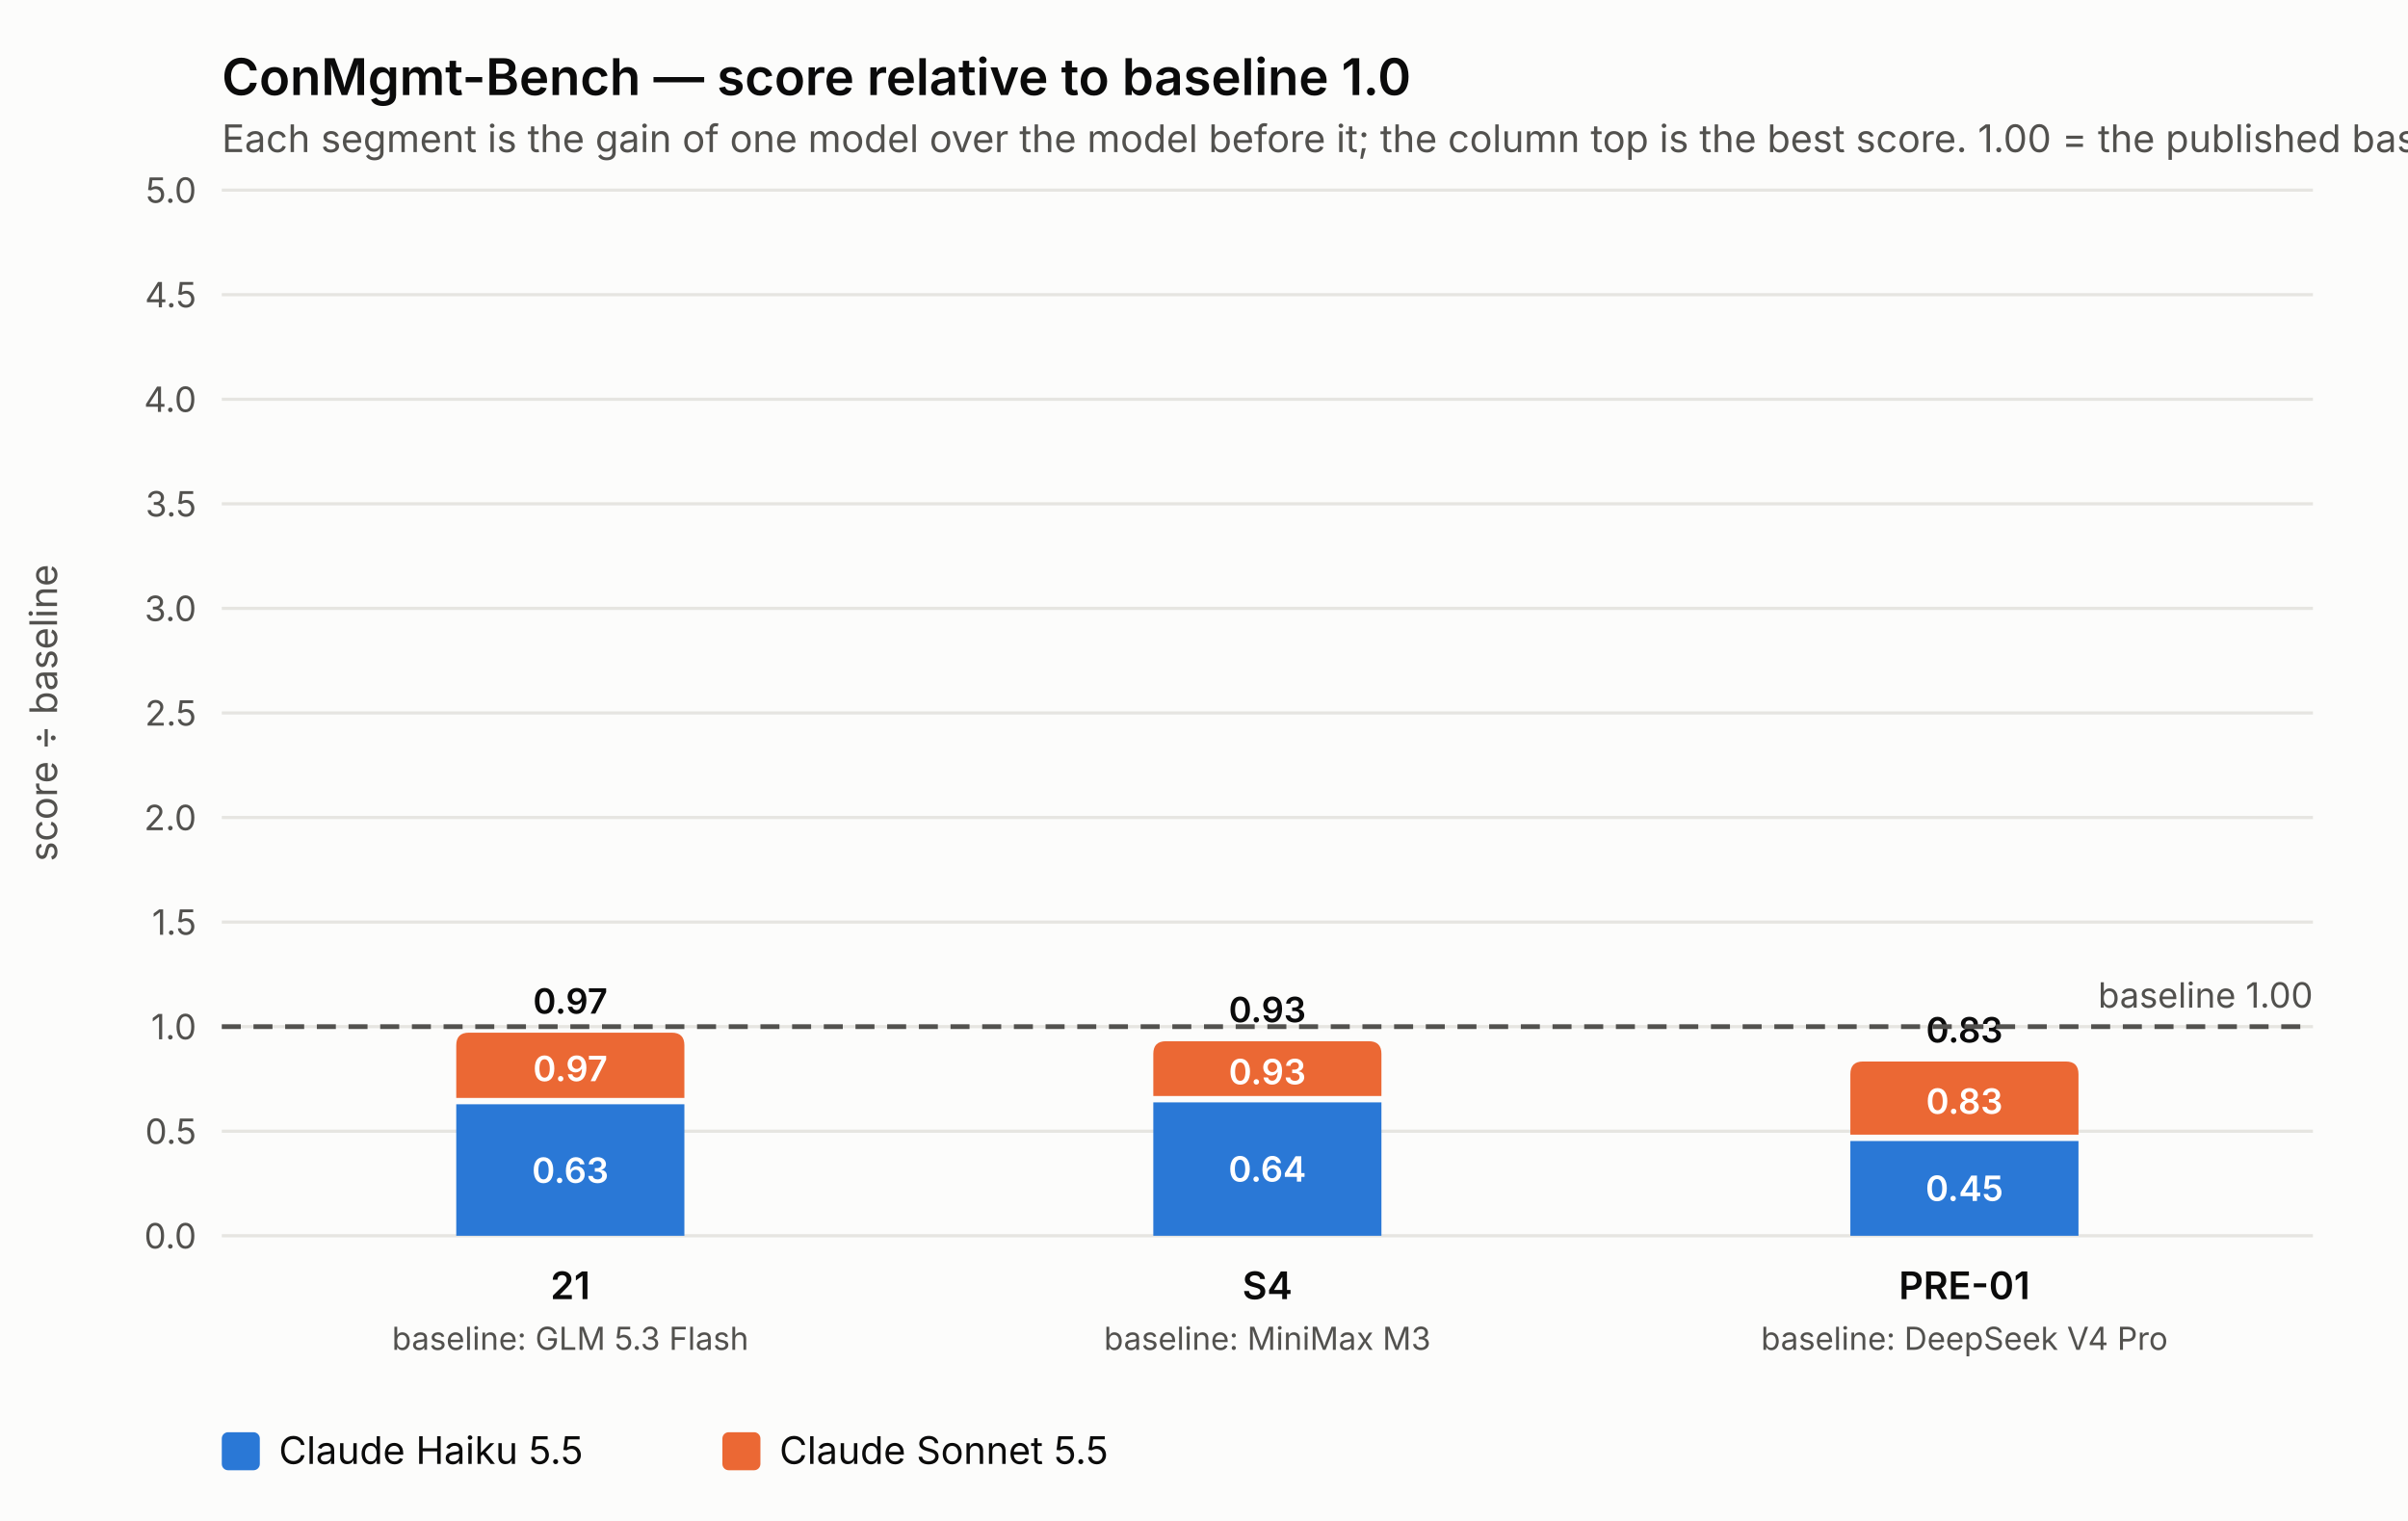
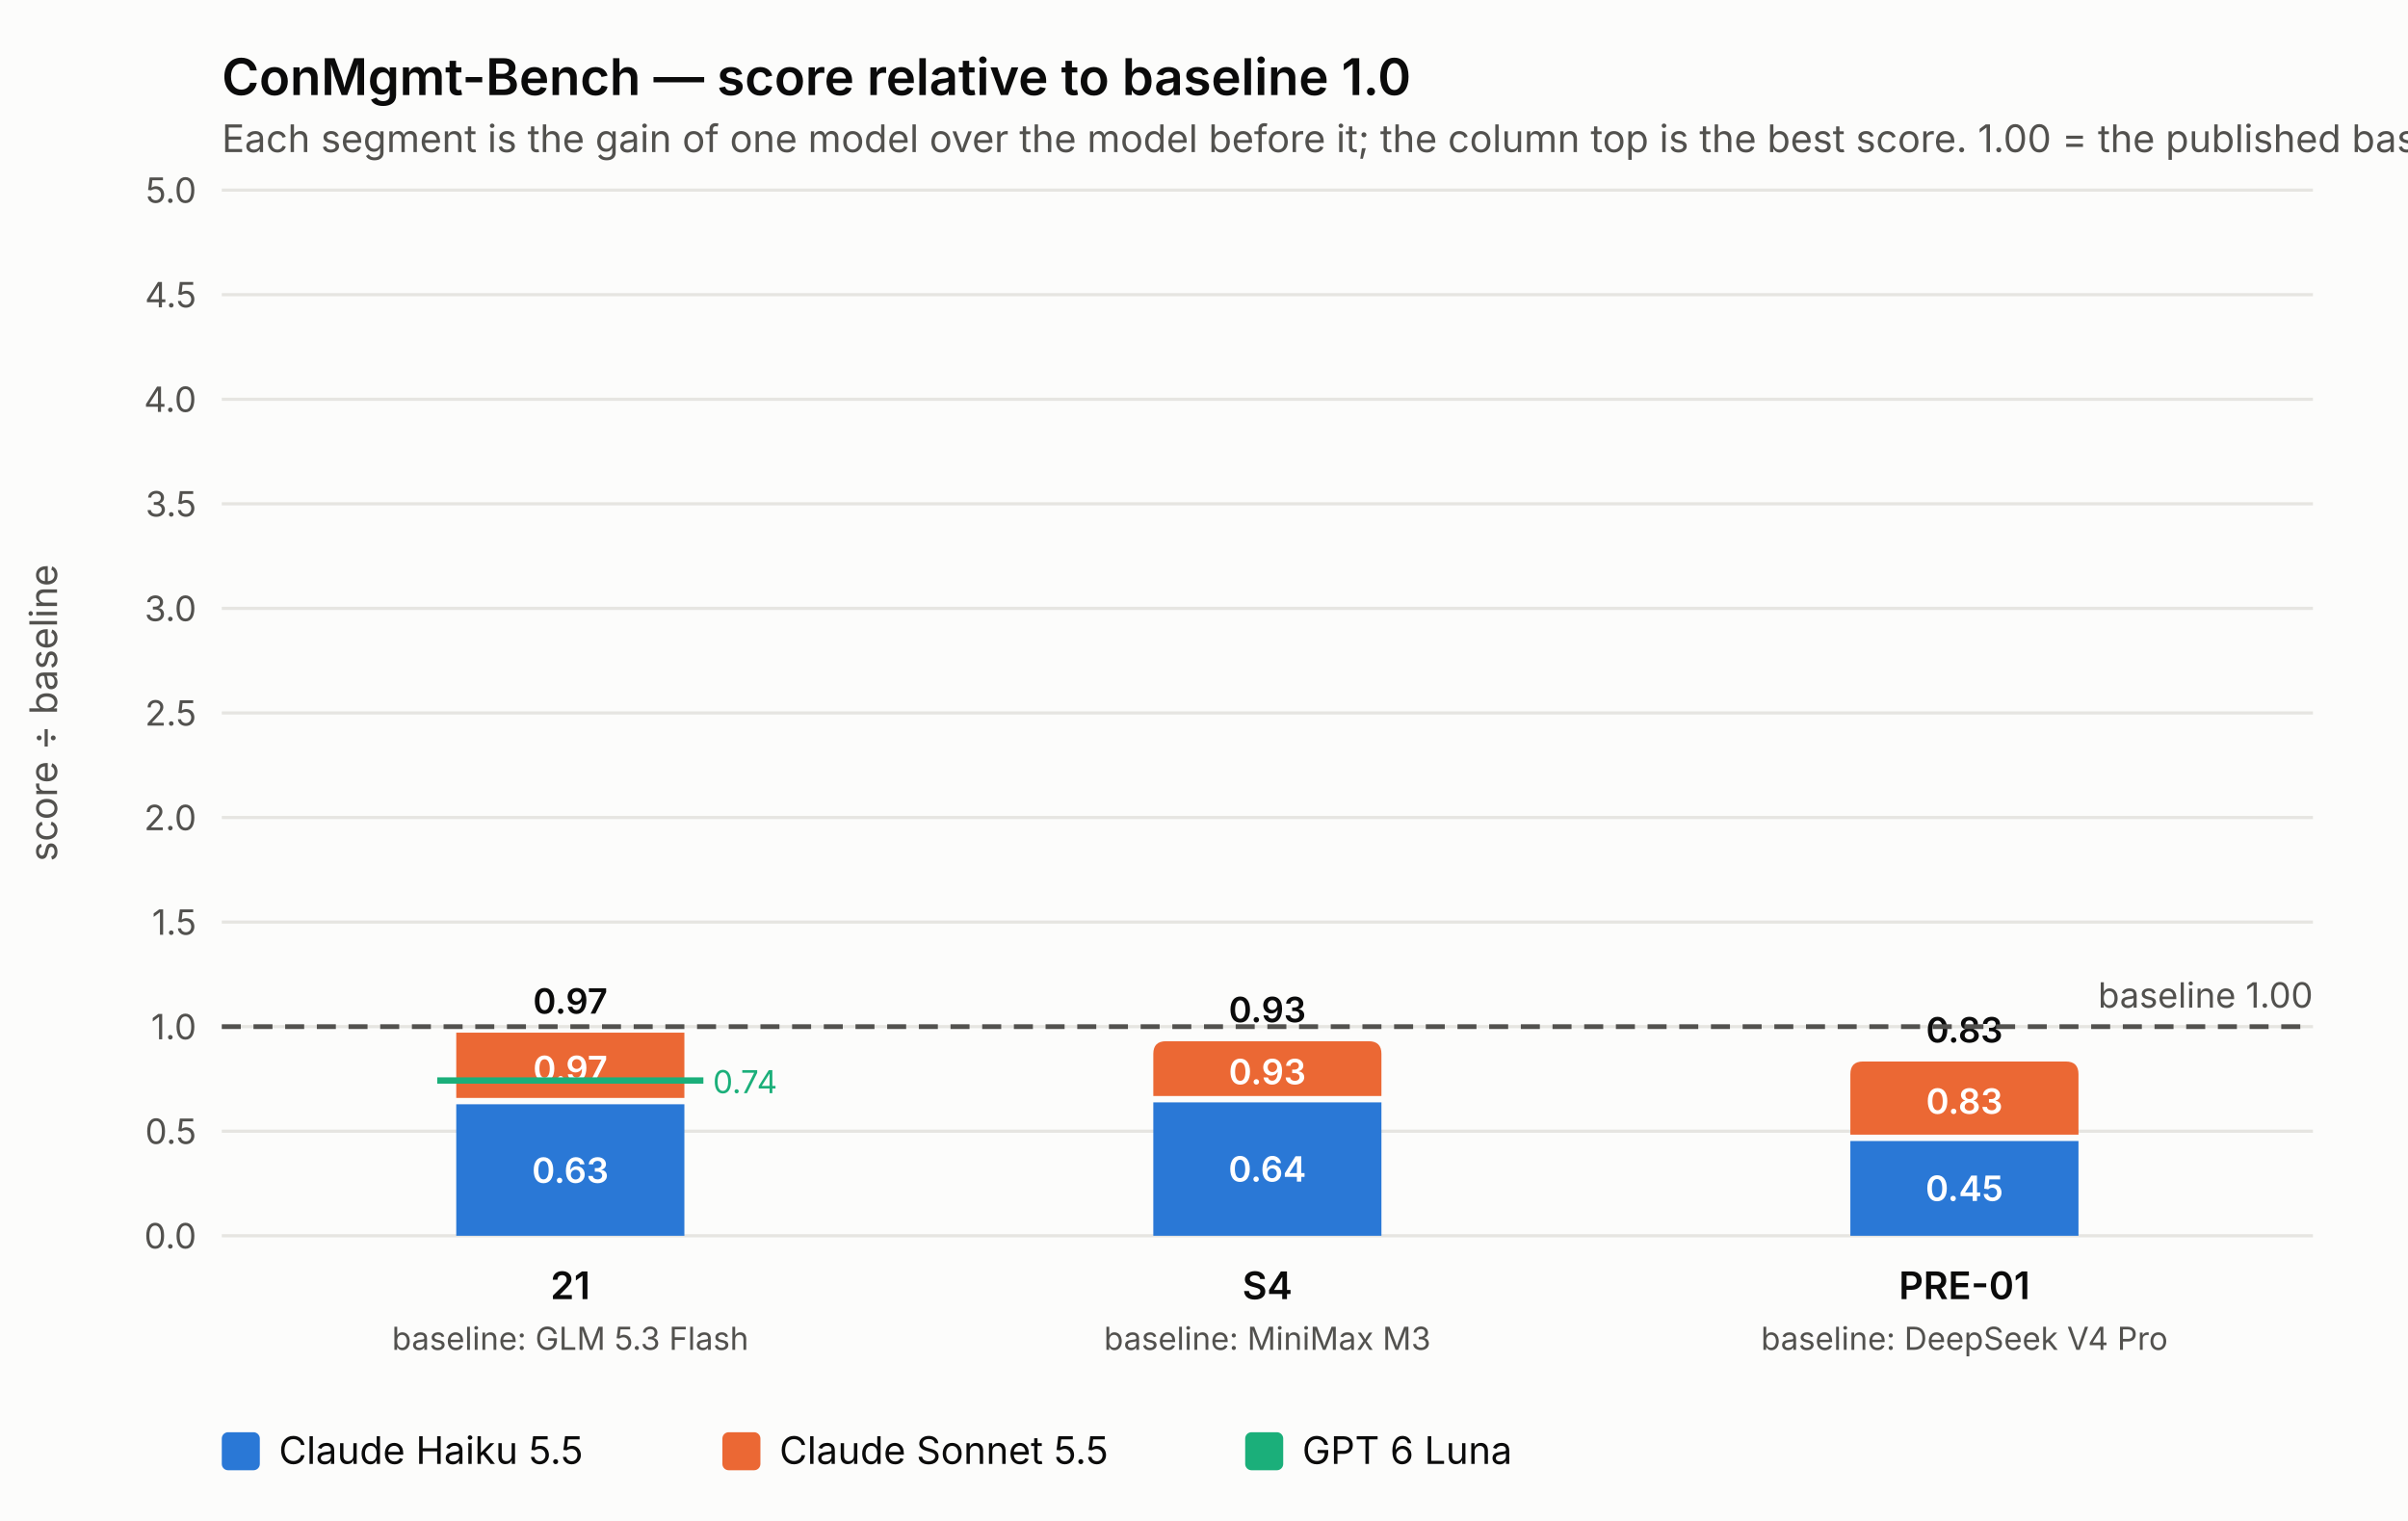
<svg xmlns="http://www.w3.org/2000/svg" width="760" height="480" viewBox="0 0 760 480" font-family="Inter, Segoe UI, Arial, sans-serif">
  <rect width="760" height="480" fill="#fcfcfb" />
  <text x="70" y="30" font-size="16" font-weight="600" fill="#0b0b0b">ConMgmt-Bench — score relative to baseline 1.0</text>
  <text x="70" y="48" font-size="12" fill="#52514e">Each segment is the gain of one model over the model before it; the column top is the best score. 1.00 = the published baseline for that scenario.</text>
  <line x1="70" x2="730" y1="390.0" y2="390.0" stroke="#e6e5e1" stroke-width="1" />
  <text x="62" y="394.0" font-size="11" text-anchor="end" fill="#52514e">0.0</text>
  <line x1="70" x2="730" y1="357.0" y2="357.0" stroke="#e6e5e1" stroke-width="1" />
  <text x="62" y="361.0" font-size="11" text-anchor="end" fill="#52514e">0.5</text>
  <line x1="70" x2="730" y1="324.0" y2="324.0" stroke="#e6e5e1" stroke-width="1" />
  <text x="62" y="328.0" font-size="11" text-anchor="end" fill="#52514e">1.0</text>
  <line x1="70" x2="730" y1="291.0" y2="291.0" stroke="#e6e5e1" stroke-width="1" />
  <text x="62" y="295.0" font-size="11" text-anchor="end" fill="#52514e">1.5</text>
  <line x1="70" x2="730" y1="258.0" y2="258.0" stroke="#e6e5e1" stroke-width="1" />
  <text x="62" y="262.0" font-size="11" text-anchor="end" fill="#52514e">2.0</text>
  <line x1="70" x2="730" y1="225.0" y2="225.0" stroke="#e6e5e1" stroke-width="1" />
  <text x="62" y="229.0" font-size="11" text-anchor="end" fill="#52514e">2.5</text>
  <line x1="70" x2="730" y1="192.0" y2="192.0" stroke="#e6e5e1" stroke-width="1" />
  <text x="62" y="196.0" font-size="11" text-anchor="end" fill="#52514e">3.0</text>
  <line x1="70" x2="730" y1="159.0" y2="159.0" stroke="#e6e5e1" stroke-width="1" />
  <text x="62" y="163.0" font-size="11" text-anchor="end" fill="#52514e">3.5</text>
  <line x1="70" x2="730" y1="126.0" y2="126.0" stroke="#e6e5e1" stroke-width="1" />
  <text x="62" y="130.0" font-size="11" text-anchor="end" fill="#52514e">4.0</text>
  <line x1="70" x2="730" y1="93.0" y2="93.0" stroke="#e6e5e1" stroke-width="1" />
  <text x="62" y="97.0" font-size="11" text-anchor="end" fill="#52514e">4.5</text>
  <line x1="70" x2="730" y1="60.0" y2="60.0" stroke="#e6e5e1" stroke-width="1" />
  <text x="62" y="64.0" font-size="11" text-anchor="end" fill="#52514e">5.0</text>
  <text transform="translate(18,225) rotate(-90)" font-size="12" text-anchor="middle" fill="#52514e">score ÷ baseline</text>
  <path d="M144.0,390.0 v-41.5 q0,0 0,0 h72.0 q0,0 0,0 v41.5 z" fill="#2a78d6" />
  <text x="180.0" y="373.3" font-size="11" font-weight="600" text-anchor="middle" fill="#ffffff">0.63</text>
-   <path d="M144.0,346.5 v-16.6 q0,-4 4,-4 h64.0 q4,0 4,4 v16.6 z" fill="#eb6834" />
+   <path d="M144.0,346.5 v-20.6 q0,0 0,0 h72.0 q0,0 0,0 v20.6 z" fill="#eb6834" />
  <text x="180.0" y="341.2" font-size="11" font-weight="600" text-anchor="middle" fill="#ffffff">0.97</text>
+   <line x1="138.0" x2="222.0" y1="341.0" y2="341.0" stroke="#1baf7a" stroke-width="2" />
+   <text x="225.0" y="345.0" font-size="10" fill="#1baf7a">0.74</text>
  <text x="180.0" y="319.9" font-size="11" font-weight="600" text-anchor="middle" fill="#0b0b0b">0.97</text>
  <text x="180.0" y="410" font-size="12" font-weight="600" text-anchor="middle" fill="#0b0b0b">21</text>
  <text x="180.0" y="426" font-size="10" text-anchor="middle" fill="#52514e">baseline: GLM 5.3 Flash</text>
  <path d="M364.0,390.0 v-42.1 q0,0 0,0 h72.0 q0,0 0,0 v42.1 z" fill="#2a78d6" />
  <text x="400.0" y="372.9" font-size="11" font-weight="600" text-anchor="middle" fill="#ffffff">0.64</text>
  <path d="M364.0,345.9 v-13.3 q0,-4 4,-4 h64.0 q4,0 4,4 v13.3 z" fill="#eb6834" />
  <text x="400.0" y="342.2" font-size="11" font-weight="600" text-anchor="middle" fill="#ffffff">0.93</text>
  <text x="400.0" y="322.6" font-size="11" font-weight="600" text-anchor="middle" fill="#0b0b0b">0.93</text>
  <text x="400.0" y="410" font-size="12" font-weight="600" text-anchor="middle" fill="#0b0b0b">S4</text>
  <text x="400.0" y="426" font-size="10" text-anchor="middle" fill="#52514e">baseline: MiniMax M3</text>
  <path d="M584.0,390.0 v-29.9 q0,0 0,0 h72.0 q0,0 0,0 v29.9 z" fill="#2a78d6" />
  <text x="620.0" y="379.0" font-size="11" font-weight="600" text-anchor="middle" fill="#ffffff">0.45</text>
  <path d="M584.0,358.1 v-19.1 q0,-4 4,-4 h64.0 q4,0 4,4 v19.1 z" fill="#eb6834" />
  <text x="620.0" y="351.5" font-size="11" font-weight="600" text-anchor="middle" fill="#ffffff">0.83</text>
  <text x="620.0" y="329.0" font-size="11" font-weight="600" text-anchor="middle" fill="#0b0b0b">0.83</text>
  <text x="620.0" y="410" font-size="12" font-weight="600" text-anchor="middle" fill="#0b0b0b">PRE-01</text>
  <text x="620.0" y="426" font-size="10" text-anchor="middle" fill="#52514e">baseline: DeepSeek V4 Pro</text>
  <line x1="70" x2="730" y1="324.0" y2="324.0" stroke="#52514e" stroke-width="1.5" stroke-dasharray="6 4" />
  <text x="730" y="318.0" font-size="11" text-anchor="end" fill="#52514e">baseline 1.00</text>
  <rect x="70" y="452" width="12" height="12" rx="2" fill="#2a78d6" />
  <text x="88" y="462" font-size="12" fill="#0b0b0b">Claude Haiku 5.5</text>
  <rect x="228" y="452" width="12" height="12" rx="2" fill="#eb6834" />
  <text x="246" y="462" font-size="12" fill="#0b0b0b">Claude Sonnet 5.5</text>
+   <rect x="393" y="452" width="12" height="12" rx="2" fill="#1baf7a" />
+   <text x="411" y="462" font-size="12" fill="#0b0b0b">GPT 6 Luna</text>
</svg>
